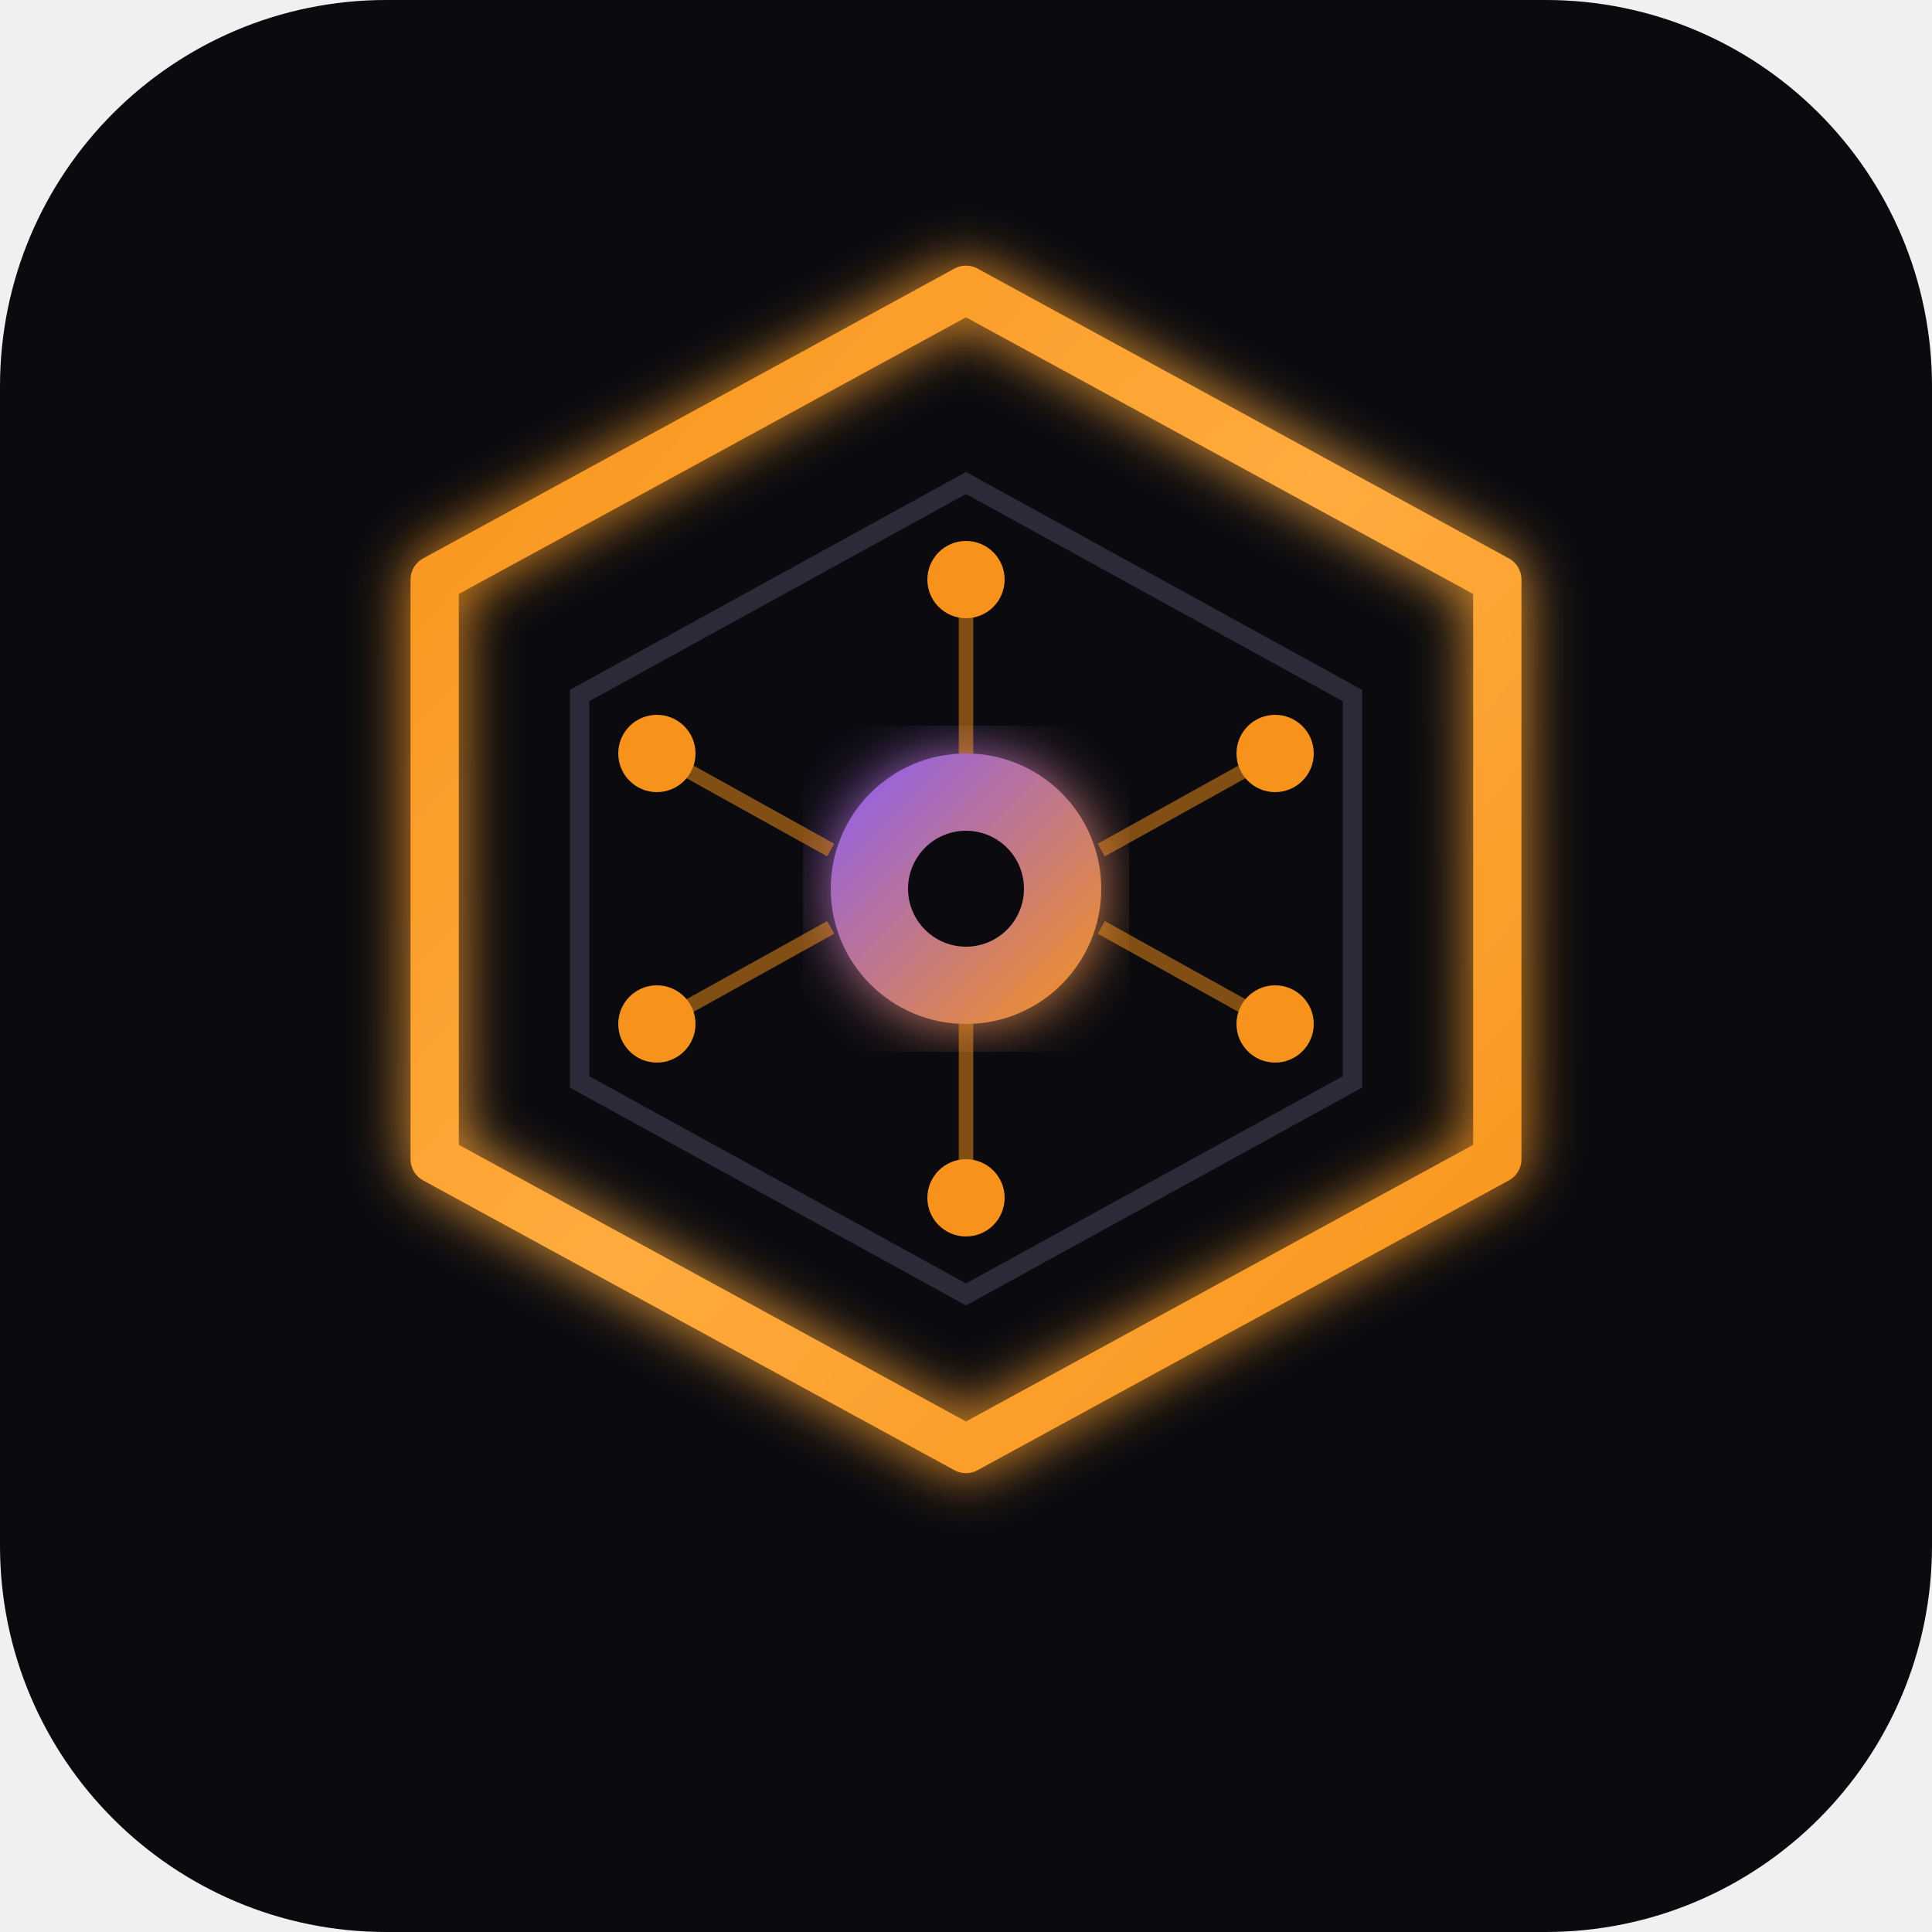
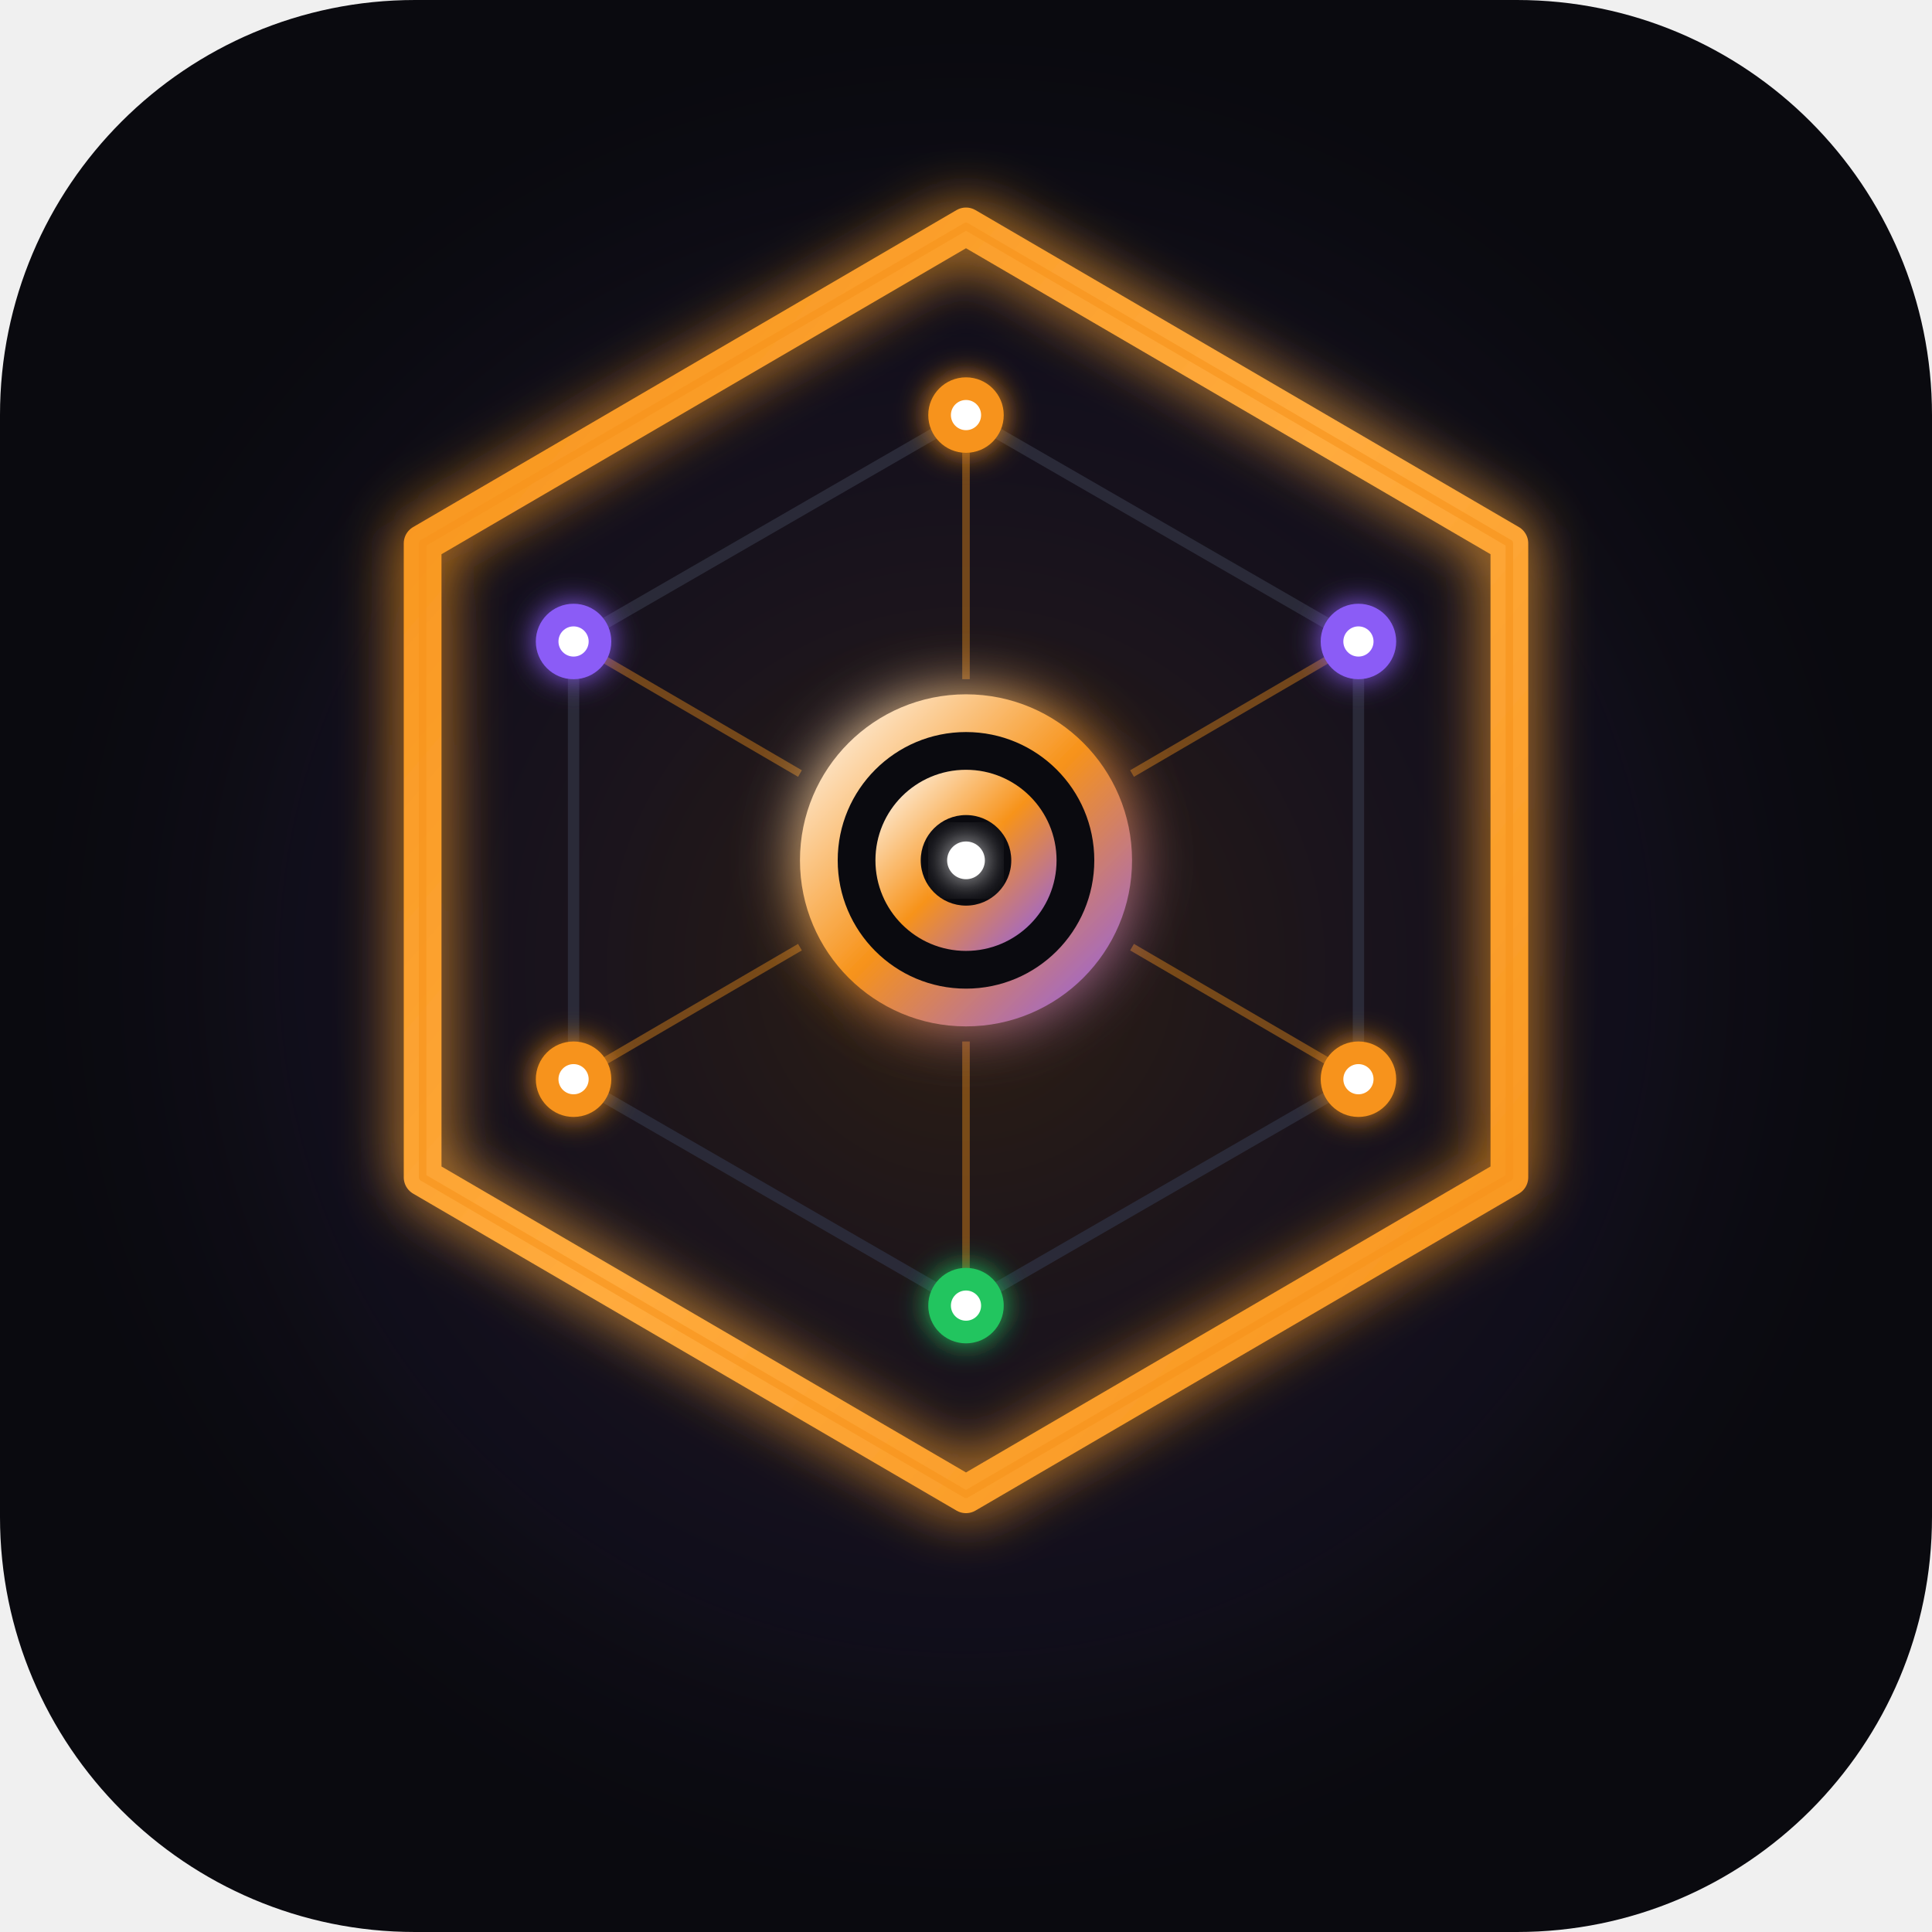
- <svg xmlns="http://www.w3.org/2000/svg" viewBox="0 0 200 200" width="200" height="200">
+ <svg xmlns="http://www.w3.org/2000/svg" viewBox="0 0 512 512" width="512" height="512">
  <defs>
-     <linearGradient id="hexGrad" x1="0%" y1="0%" x2="100%" y2="100%">
+     <linearGradient id="outerHex" x1="0%" y1="0%" x2="100%" y2="100%">
      <stop offset="0%" stop-color="#f7931a" />
      <stop offset="50%" stop-color="#ffab3d" />
      <stop offset="100%" stop-color="#f7931a" />
    </linearGradient>
-     <linearGradient id="coreGrad" x1="0%" y1="0%" x2="100%" y2="100%">
+     <linearGradient id="innerHex" x1="0%" y1="0%" x2="100%" y2="100%">
      <stop offset="0%" stop-color="#8b5cf6" />
      <stop offset="100%" stop-color="#f7931a" />
    </linearGradient>
-     <filter id="glow">
-       <feGaussianBlur stdDeviation="3" result="blur" />
+     <linearGradient id="coreGlow" x1="0%" y1="0%" x2="100%" y2="100%">
+       <stop offset="0%" stop-color="#ffffff" />
+       <stop offset="50%" stop-color="#f7931a" />
+       <stop offset="100%" stop-color="#8b5cf6" />
+     </linearGradient>
+     <radialGradient id="bgGlow" cx="50%" cy="50%" r="50%">
+       <stop offset="0%" stop-color="#f7931a" stop-opacity="0.15" />
+       <stop offset="70%" stop-color="#8b5cf6" stop-opacity="0.05" />
+       <stop offset="100%" stop-color="#0a0a0f" stop-opacity="0" />
+     </radialGradient>
+     <filter id="softGlow" x="-50%" y="-50%" width="200%" height="200%">
+       <feGaussianBlur stdDeviation="8" result="blur" />
+       <feMerge>
+         <feMergeNode in="blur" />
+         <feMergeNode in="SourceGraphic" />
+       </feMerge>
+     </filter>
+     <filter id="hardGlow" x="-50%" y="-50%" width="200%" height="200%">
+       <feGaussianBlur stdDeviation="4" result="blur" />
      <feMerge>
        <feMergeNode in="blur" />
        <feMergeNode in="SourceGraphic" />
      </feMerge>
    </filter>
  </defs>
-   <rect width="200" height="200" rx="40" fill="#0a0a0f" />
-   <polygon points="100,30 155,60 155,120 100,150 45,120 45,60" fill="none" stroke="url(#hexGrad)" stroke-width="5" stroke-linejoin="round" filter="url(#glow)" />
-   <polygon points="100,50 140,72 140,112 100,134 60,112 60,72" fill="none" stroke="#2a2a38" stroke-width="2" />
-   <circle cx="100" cy="92" r="14" fill="url(#coreGrad)" filter="url(#glow)" />
-   <circle cx="100" cy="92" r="6" fill="#0a0a0f" />
-   <circle cx="100" cy="60" r="4" fill="#f7931a" />
-   <circle cx="132" cy="78" r="4" fill="#f7931a" />
-   <circle cx="132" cy="106" r="4" fill="#f7931a" />
-   <circle cx="100" cy="124" r="4" fill="#f7931a" />
-   <circle cx="68" cy="106" r="4" fill="#f7931a" />
-   <circle cx="68" cy="78" r="4" fill="#f7931a" />
-   <line x1="100" y1="60" x2="100" y2="78" stroke="#f7931a" stroke-width="1.5" opacity="0.5" />
-   <line x1="132" y1="78" x2="114" y2="88" stroke="#f7931a" stroke-width="1.5" opacity="0.5" />
-   <line x1="132" y1="106" x2="114" y2="96" stroke="#f7931a" stroke-width="1.5" opacity="0.5" />
-   <line x1="100" y1="124" x2="100" y2="106" stroke="#f7931a" stroke-width="1.5" opacity="0.5" />
-   <line x1="68" y1="106" x2="86" y2="96" stroke="#f7931a" stroke-width="1.5" opacity="0.5" />
-   <line x1="68" y1="78" x2="86" y2="88" stroke="#f7931a" stroke-width="1.5" opacity="0.5" />
+   <rect width="512" height="512" rx="110" fill="#0a0a0f" />
+   <rect width="512" height="512" rx="110" fill="url(#bgGlow)" />
+   <polygon points="256,60 400,144 400,312 256,396 112,312 112,144" fill="none" stroke="url(#outerHex)" stroke-width="10" stroke-linejoin="round" filter="url(#softGlow)" />
+   <polygon points="256,60 400,144 400,312 256,396 112,312 112,144" fill="none" stroke="#f7931a" stroke-width="2" stroke-linejoin="round" opacity="0.6" />
+   <polygon points="256,110 360,170 360,286 256,346 152,286 152,170" fill="none" stroke="#2a2a38" stroke-width="3" stroke-linejoin="round" />
+   <line x1="256" y1="110" x2="256" y2="180" stroke="#f7931a" stroke-width="2" opacity="0.4" />
+   <line x1="360" y1="170" x2="300" y2="205" stroke="#f7931a" stroke-width="2" opacity="0.4" />
+   <line x1="360" y1="286" x2="300" y2="251" stroke="#f7931a" stroke-width="2" opacity="0.4" />
+   <line x1="256" y1="346" x2="256" y2="276" stroke="#f7931a" stroke-width="2" opacity="0.4" />
+   <line x1="152" y1="286" x2="212" y2="251" stroke="#f7931a" stroke-width="2" opacity="0.4" />
+   <line x1="152" y1="170" x2="212" y2="205" stroke="#f7931a" stroke-width="2" opacity="0.4" />
+   <circle cx="256" cy="110" r="10" fill="#f7931a" filter="url(#hardGlow)" />
+   <circle cx="256" cy="110" r="4" fill="#ffffff" />
+   <circle cx="360" cy="170" r="10" fill="#8b5cf6" filter="url(#hardGlow)" />
+   <circle cx="360" cy="170" r="4" fill="#ffffff" />
+   <circle cx="360" cy="286" r="10" fill="#f7931a" filter="url(#hardGlow)" />
+   <circle cx="360" cy="286" r="4" fill="#ffffff" />
+   <circle cx="256" cy="346" r="10" fill="#22c55e" filter="url(#hardGlow)" />
+   <circle cx="256" cy="346" r="4" fill="#ffffff" />
+   <circle cx="152" cy="286" r="10" fill="#f7931a" filter="url(#hardGlow)" />
+   <circle cx="152" cy="286" r="4" fill="#ffffff" />
+   <circle cx="152" cy="170" r="10" fill="#8b5cf6" filter="url(#hardGlow)" />
+   <circle cx="152" cy="170" r="4" fill="#ffffff" />
+   <circle cx="256" cy="228" r="44" fill="url(#coreGlow)" filter="url(#softGlow)" />
+   <circle cx="256" cy="228" r="34" fill="#0a0a0f" />
+   <circle cx="256" cy="228" r="24" fill="url(#coreGlow)" />
+   <circle cx="256" cy="228" r="12" fill="#0a0a0f" />
+   <circle cx="256" cy="228" r="5" fill="#ffffff" filter="url(#hardGlow)" />
</svg>
